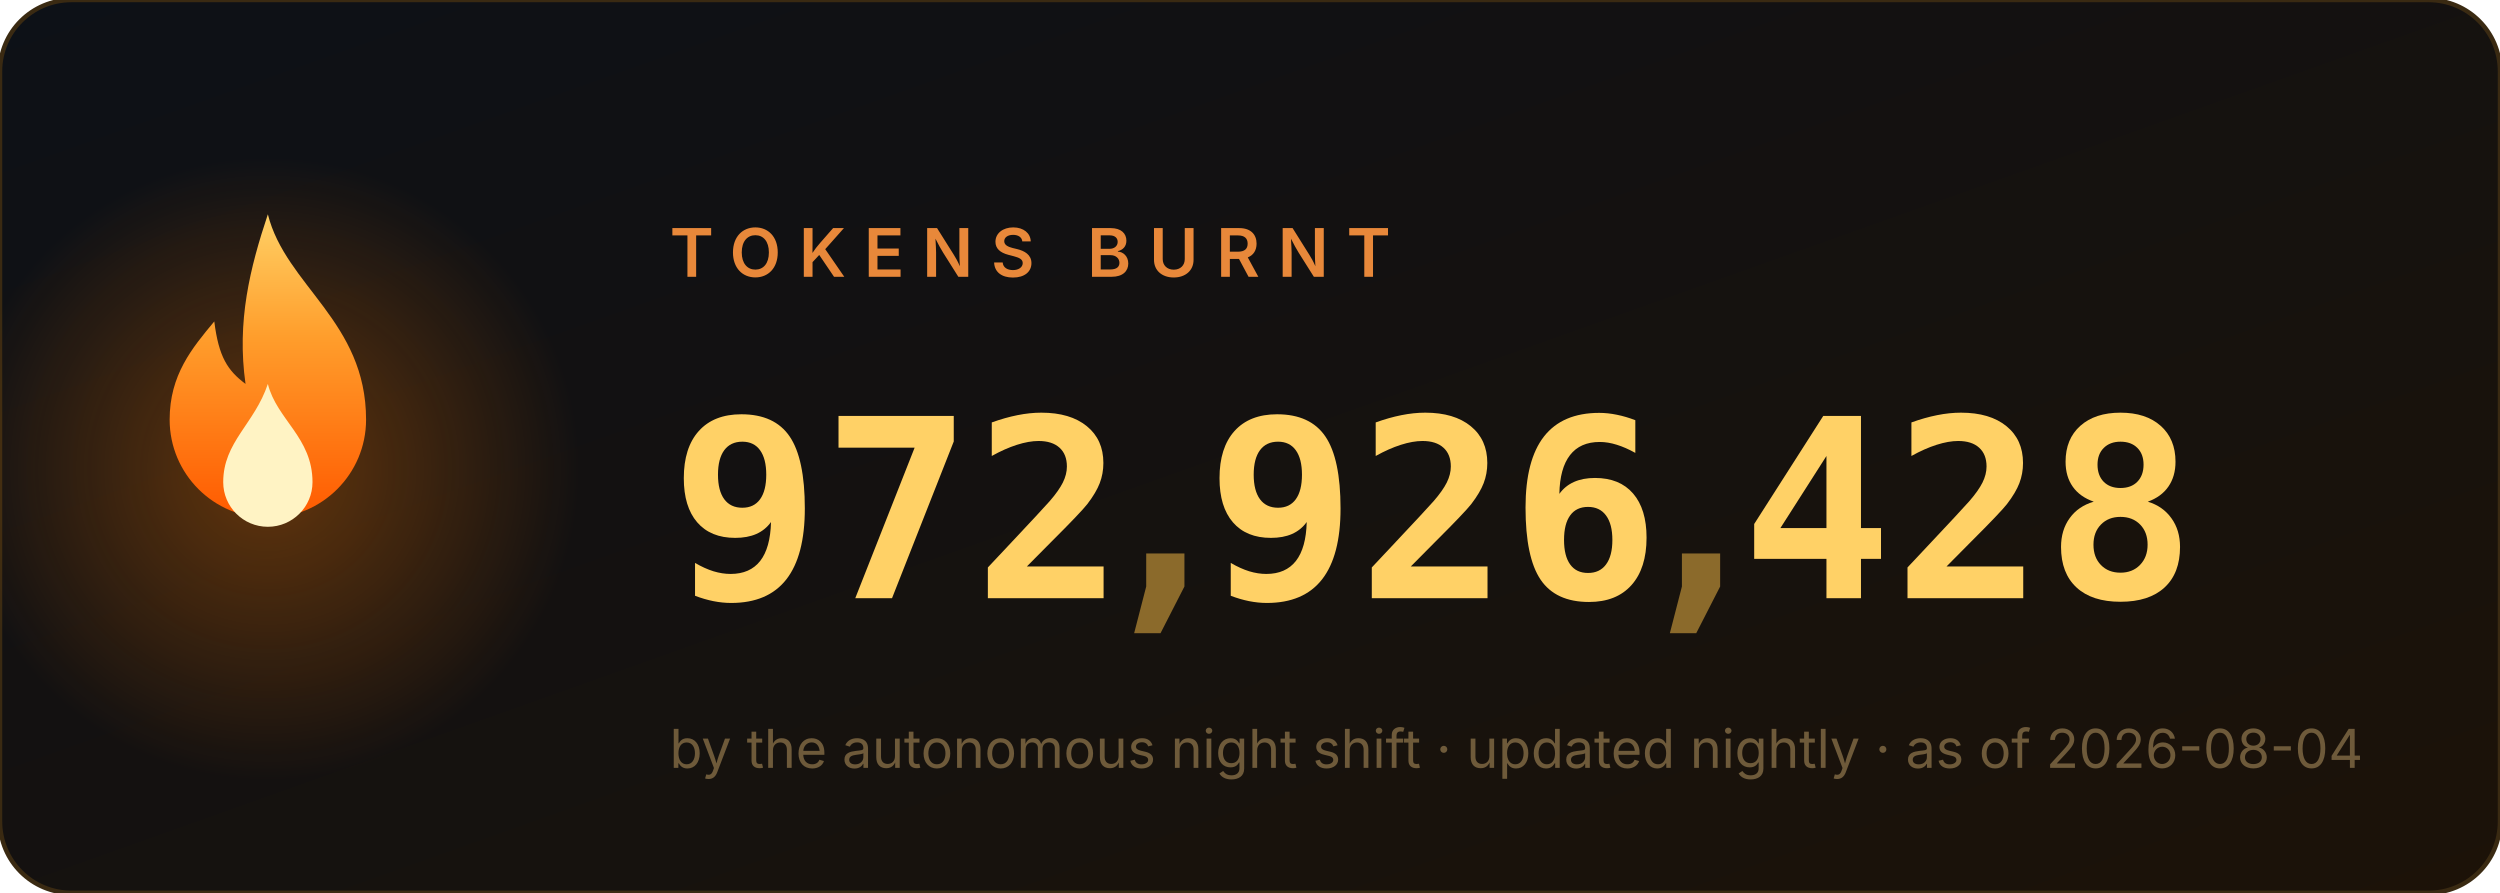
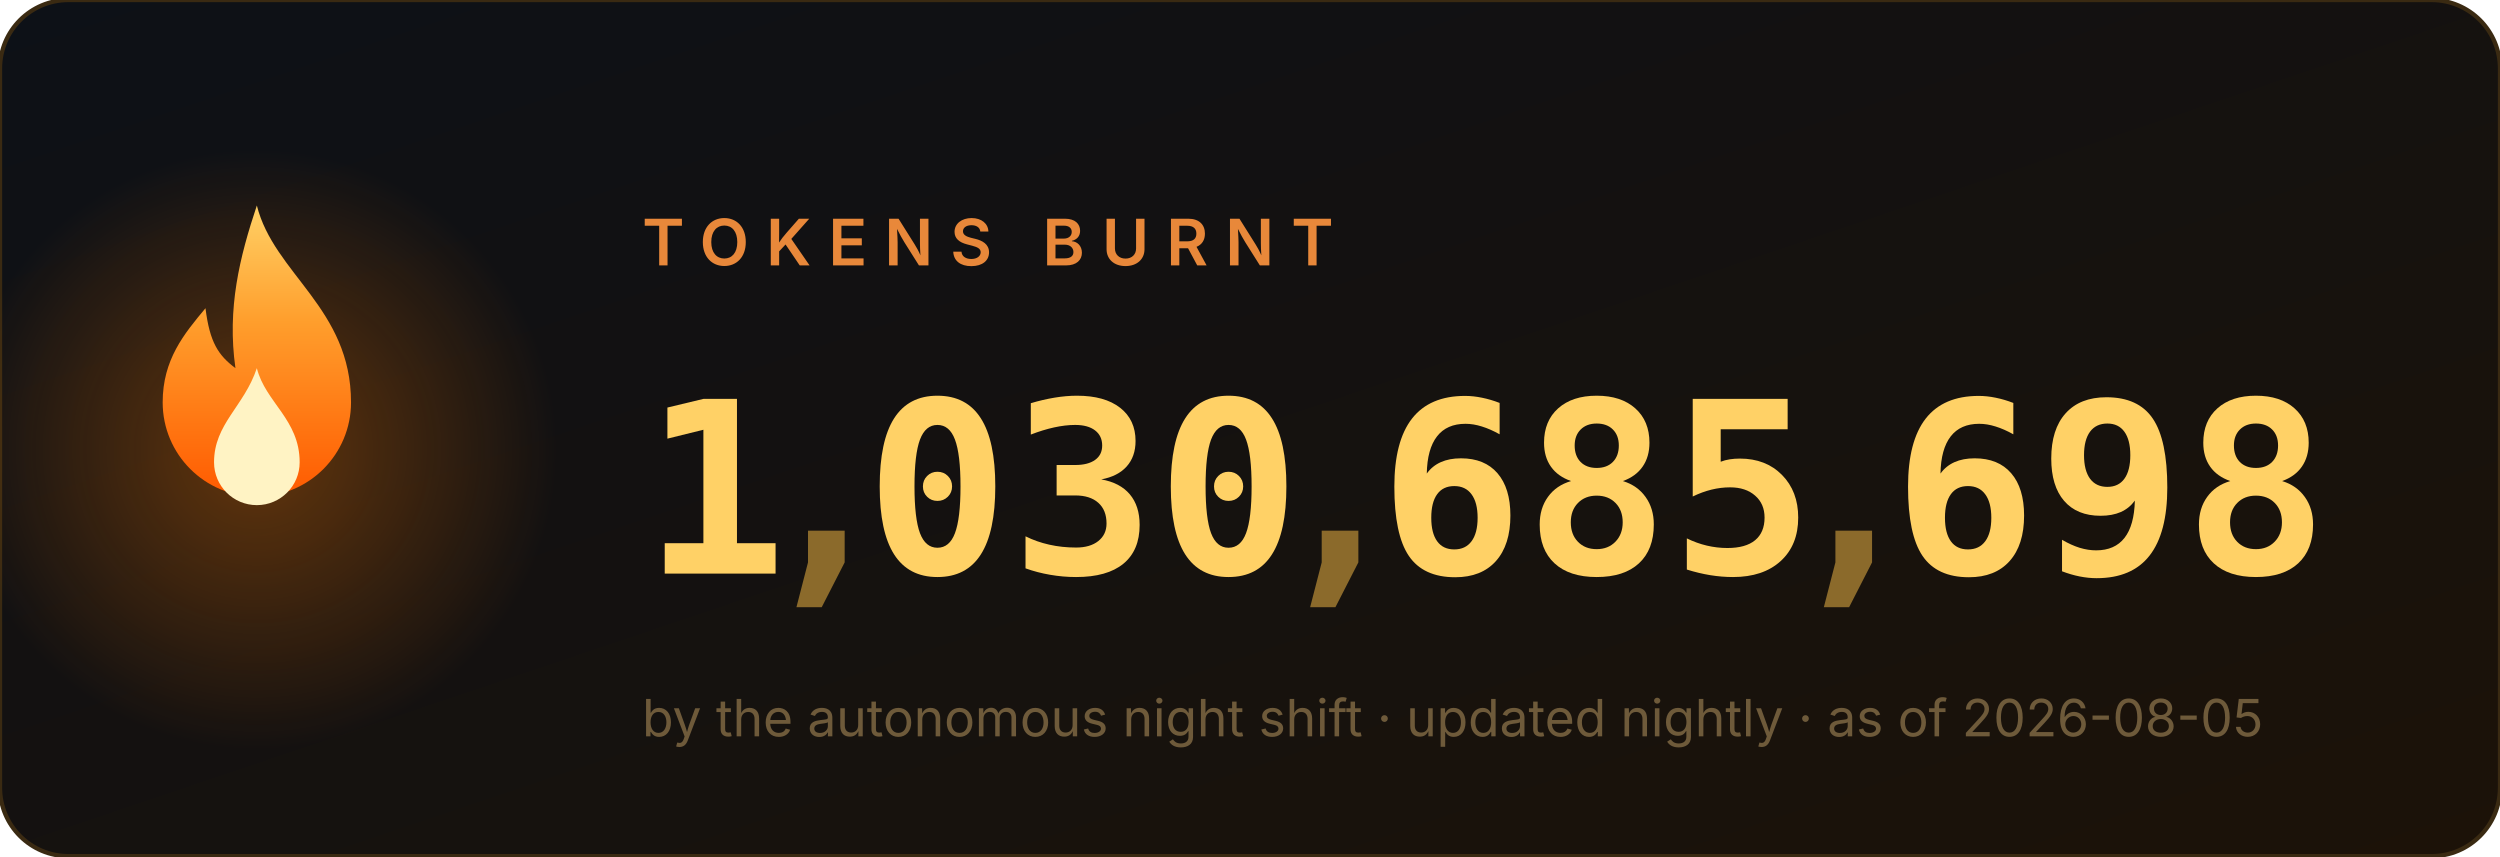
- <svg xmlns="http://www.w3.org/2000/svg" width="560" height="200" viewBox="0 0 560 200" role="img" aria-label="972,926,428 tokens burnt">
+ <svg xmlns="http://www.w3.org/2000/svg" width="584" height="200" viewBox="0 0 584 200" role="img" aria-label="1,030,685,698 tokens burnt">
  <style>
.num{font:700 56px ui-monospace,'Cascadia Code',Menlo,Consolas,monospace;fill:#ffd166}
.comma{fill:#8b6a2b}
.label{font:600 15px -apple-system,'Segoe UI',sans-serif;fill:#e8883a;letter-spacing:4px}
.sub{font:400 12px -apple-system,'Segoe UI',sans-serif;fill:#6e5a3a}
</style>
  <defs>
    <linearGradient id="bg" x1="0" y1="0" x2="1" y2="1">
      <stop offset="0" stop-color="#0d1117" />
      <stop offset="1" stop-color="#1c1208" />
    </linearGradient>
    <linearGradient id="fg" x1="0" y1="1" x2="0" y2="0">
      <stop offset="0" stop-color="#ff5a00" />
      <stop offset=".6" stop-color="#ff9e2c" />
      <stop offset="1" stop-color="#ffd166" />
    </linearGradient>
    <radialGradient id="halo">
      <stop offset="0" stop-color="#ff7b00" />
      <stop offset="1" stop-color="#ff7b00" stop-opacity="0" />
    </radialGradient>
  </defs>
-   <rect width="560" height="200" rx="16" fill="url(#bg)" stroke="#3a2a12" />
+   <rect width="584" height="200" rx="16" fill="url(#bg)" stroke="#3a2a12" />
  <circle cx="60" cy="105" r="70" fill="url(#halo)" opacity=".35">
    <animate attributeName="opacity" values=".25;.55;.25" dur="2.2s" repeatCount="indefinite" />
  </circle>
  <g transform="translate(60,128)">
    <g>
      <animateTransform attributeName="transform" type="scale" values="1 1;.95 1.1;1 1" dur="1.6s" repeatCount="indefinite" additive="sum" calcMode="spline" keySplines=".4 0 .6 1;.4 0 .6 1" />
      <path d="M0 -80c4 16 22 24 22 46a22 22 0 1 1-44 0c0-10 5-16 10-22 1 8 3 11 7 14-2-14 1-26 5-38z" fill="url(#fg)" />
      <path d="M0 -42c2 8 10 12 10 22a10 10 0 1 1-20 0c0-9 7-13 10-22z" fill="#fff3c4">
        <animateTransform attributeName="transform" type="scale" values="1 1;1.06 .92;1 1" dur="1.1s" repeatCount="indefinite" additive="sum" calcMode="spline" keySplines=".4 0 .6 1;.4 0 .6 1" />
      </path>
    </g>
  </g>
  <text x="150" y="62" class="label">TOKENS BURNT</text>
  <svg x="150" y="84" width="34" height="64" viewBox="0 0 34 64">
+     <g transform="translate(0,-64)">
+       <g>
+         <animateTransform attributeName="transform" type="translate" values="0 64;0 64;0 0" keyTimes="0;0.000;1" dur="0.97s" begin="0s" fill="freeze" additive="sum" calcMode="spline" keySplines="0 0 1 1;.2 .7 .3 1" />
+         <text x="17" y="50" class="num" text-anchor="middle">0</text>
+         <text x="17" y="114" class="num" text-anchor="middle">1</text>
+         <text x="17" y="178" class="num" text-anchor="middle">2</text>
+         <text x="17" y="242" class="num" text-anchor="middle">3</text>
+         <text x="17" y="306" class="num" text-anchor="middle">4</text>
+         <text x="17" y="370" class="num" text-anchor="middle">5</text>
+         <text x="17" y="434" class="num" text-anchor="middle">6</text>
+         <text x="17" y="498" class="num" text-anchor="middle">7</text>
+         <text x="17" y="562" class="num" text-anchor="middle">8</text>
+         <text x="17" y="626" class="num" text-anchor="middle">9</text>
+       </g>
+     </g>
+   </svg>
+   <text x="193" y="134" class="num comma" text-anchor="middle">,</text>
+   <svg x="202" y="84" width="34" height="64" viewBox="0 0 34 64">
+     <g transform="translate(0,0)">
+       <g>
+         <animateTransform attributeName="transform" type="translate" values="0 0;0 0;0 0" keyTimes="0;0.211;1" dur="1.14s" begin="0s" fill="freeze" additive="sum" calcMode="spline" keySplines="0 0 1 1;.2 .7 .3 1" />
+         <text x="17" y="50" class="num" text-anchor="middle">0</text>
+         <text x="17" y="114" class="num" text-anchor="middle">1</text>
+         <text x="17" y="178" class="num" text-anchor="middle">2</text>
+         <text x="17" y="242" class="num" text-anchor="middle">3</text>
+         <text x="17" y="306" class="num" text-anchor="middle">4</text>
+         <text x="17" y="370" class="num" text-anchor="middle">5</text>
+         <text x="17" y="434" class="num" text-anchor="middle">6</text>
+         <text x="17" y="498" class="num" text-anchor="middle">7</text>
+         <text x="17" y="562" class="num" text-anchor="middle">8</text>
+         <text x="17" y="626" class="num" text-anchor="middle">9</text>
+       </g>
+     </g>
+   </svg>
+   <svg x="236" y="84" width="34" height="64" viewBox="0 0 34 64">
+     <g transform="translate(0,-192)">
+       <g>
+         <animateTransform attributeName="transform" type="translate" values="0 192;0 192;0 0" keyTimes="0;0.245;1" dur="1.47s" begin="0s" fill="freeze" additive="sum" calcMode="spline" keySplines="0 0 1 1;.2 .7 .3 1" />
+         <text x="17" y="50" class="num" text-anchor="middle">0</text>
+         <text x="17" y="114" class="num" text-anchor="middle">1</text>
+         <text x="17" y="178" class="num" text-anchor="middle">2</text>
+         <text x="17" y="242" class="num" text-anchor="middle">3</text>
+         <text x="17" y="306" class="num" text-anchor="middle">4</text>
+         <text x="17" y="370" class="num" text-anchor="middle">5</text>
+         <text x="17" y="434" class="num" text-anchor="middle">6</text>
+         <text x="17" y="498" class="num" text-anchor="middle">7</text>
+         <text x="17" y="562" class="num" text-anchor="middle">8</text>
+         <text x="17" y="626" class="num" text-anchor="middle">9</text>
+       </g>
+     </g>
+   </svg>
+   <svg x="270" y="84" width="34" height="64" viewBox="0 0 34 64">
+     <g transform="translate(0,0)">
+       <g>
+         <animateTransform attributeName="transform" type="translate" values="0 0;0 0;0 0" keyTimes="0;0.348;1" dur="1.38s" begin="0s" fill="freeze" additive="sum" calcMode="spline" keySplines="0 0 1 1;.2 .7 .3 1" />
+         <text x="17" y="50" class="num" text-anchor="middle">0</text>
+         <text x="17" y="114" class="num" text-anchor="middle">1</text>
+         <text x="17" y="178" class="num" text-anchor="middle">2</text>
+         <text x="17" y="242" class="num" text-anchor="middle">3</text>
+         <text x="17" y="306" class="num" text-anchor="middle">4</text>
+         <text x="17" y="370" class="num" text-anchor="middle">5</text>
+         <text x="17" y="434" class="num" text-anchor="middle">6</text>
+         <text x="17" y="498" class="num" text-anchor="middle">7</text>
+         <text x="17" y="562" class="num" text-anchor="middle">8</text>
+         <text x="17" y="626" class="num" text-anchor="middle">9</text>
+       </g>
+     </g>
+   </svg>
+   <text x="313" y="134" class="num comma" text-anchor="middle">,</text>
+   <svg x="322" y="84" width="34" height="64" viewBox="0 0 34 64">
+     <g transform="translate(0,-384)">
+       <g>
+         <animateTransform attributeName="transform" type="translate" values="0 384;0 384;0 0" keyTimes="0;0.353;1" dur="2.04s" begin="0s" fill="freeze" additive="sum" calcMode="spline" keySplines="0 0 1 1;.2 .7 .3 1" />
+         <text x="17" y="50" class="num" text-anchor="middle">0</text>
+         <text x="17" y="114" class="num" text-anchor="middle">1</text>
+         <text x="17" y="178" class="num" text-anchor="middle">2</text>
+         <text x="17" y="242" class="num" text-anchor="middle">3</text>
+         <text x="17" y="306" class="num" text-anchor="middle">4</text>
+         <text x="17" y="370" class="num" text-anchor="middle">5</text>
+         <text x="17" y="434" class="num" text-anchor="middle">6</text>
+         <text x="17" y="498" class="num" text-anchor="middle">7</text>
+         <text x="17" y="562" class="num" text-anchor="middle">8</text>
+         <text x="17" y="626" class="num" text-anchor="middle">9</text>
+       </g>
+     </g>
+   </svg>
+   <svg x="356" y="84" width="34" height="64" viewBox="0 0 34 64">
+     <g transform="translate(0,-512)">
+       <g>
+         <animateTransform attributeName="transform" type="translate" values="0 512;0 512;0 0" keyTimes="0;0.365;1" dur="2.30s" begin="0s" fill="freeze" additive="sum" calcMode="spline" keySplines="0 0 1 1;.2 .7 .3 1" />
+         <text x="17" y="50" class="num" text-anchor="middle">0</text>
+         <text x="17" y="114" class="num" text-anchor="middle">1</text>
+         <text x="17" y="178" class="num" text-anchor="middle">2</text>
+         <text x="17" y="242" class="num" text-anchor="middle">3</text>
+         <text x="17" y="306" class="num" text-anchor="middle">4</text>
+         <text x="17" y="370" class="num" text-anchor="middle">5</text>
+         <text x="17" y="434" class="num" text-anchor="middle">6</text>
+         <text x="17" y="498" class="num" text-anchor="middle">7</text>
+         <text x="17" y="562" class="num" text-anchor="middle">8</text>
+         <text x="17" y="626" class="num" text-anchor="middle">9</text>
+       </g>
+     </g>
+   </svg>
+   <svg x="390" y="84" width="34" height="64" viewBox="0 0 34 64">
+     <g transform="translate(0,-320)">
+       <g>
+         <animateTransform attributeName="transform" type="translate" values="0 320;0 320;0 0" keyTimes="0;0.434;1" dur="2.21s" begin="0s" fill="freeze" additive="sum" calcMode="spline" keySplines="0 0 1 1;.2 .7 .3 1" />
+         <text x="17" y="50" class="num" text-anchor="middle">0</text>
+         <text x="17" y="114" class="num" text-anchor="middle">1</text>
+         <text x="17" y="178" class="num" text-anchor="middle">2</text>
+         <text x="17" y="242" class="num" text-anchor="middle">3</text>
+         <text x="17" y="306" class="num" text-anchor="middle">4</text>
+         <text x="17" y="370" class="num" text-anchor="middle">5</text>
+         <text x="17" y="434" class="num" text-anchor="middle">6</text>
+         <text x="17" y="498" class="num" text-anchor="middle">7</text>
+         <text x="17" y="562" class="num" text-anchor="middle">8</text>
+         <text x="17" y="626" class="num" text-anchor="middle">9</text>
+       </g>
+     </g>
+   </svg>
+   <text x="433" y="134" class="num comma" text-anchor="middle">,</text>
+   <svg x="442" y="84" width="34" height="64" viewBox="0 0 34 64">
+     <g transform="translate(0,-384)">
+       <g>
+         <animateTransform attributeName="transform" type="translate" values="0 384;0 384;0 0" keyTimes="0;0.476;1" dur="2.52s" begin="0s" fill="freeze" additive="sum" calcMode="spline" keySplines="0 0 1 1;.2 .7 .3 1" />
+         <text x="17" y="50" class="num" text-anchor="middle">0</text>
+         <text x="17" y="114" class="num" text-anchor="middle">1</text>
+         <text x="17" y="178" class="num" text-anchor="middle">2</text>
+         <text x="17" y="242" class="num" text-anchor="middle">3</text>
+         <text x="17" y="306" class="num" text-anchor="middle">4</text>
+         <text x="17" y="370" class="num" text-anchor="middle">5</text>
+         <text x="17" y="434" class="num" text-anchor="middle">6</text>
+         <text x="17" y="498" class="num" text-anchor="middle">7</text>
+         <text x="17" y="562" class="num" text-anchor="middle">8</text>
+         <text x="17" y="626" class="num" text-anchor="middle">9</text>
+       </g>
+     </g>
+   </svg>
+   <svg x="476" y="84" width="34" height="64" viewBox="0 0 34 64">
    <g transform="translate(0,-576)">
      <g>
-         <animateTransform attributeName="transform" type="translate" values="0 576;0 576;0 0" keyTimes="0;0.000;1" dur="1.53s" begin="0s" fill="freeze" additive="sum" calcMode="spline" keySplines="0 0 1 1;.2 .7 .3 1" />
-         <text x="17" y="50" class="num" text-anchor="middle">0</text>
-         <text x="17" y="114" class="num" text-anchor="middle">1</text>
-         <text x="17" y="178" class="num" text-anchor="middle">2</text>
-         <text x="17" y="242" class="num" text-anchor="middle">3</text>
-         <text x="17" y="306" class="num" text-anchor="middle">4</text>
-         <text x="17" y="370" class="num" text-anchor="middle">5</text>
-         <text x="17" y="434" class="num" text-anchor="middle">6</text>
-         <text x="17" y="498" class="num" text-anchor="middle">7</text>
-         <text x="17" y="562" class="num" text-anchor="middle">8</text>
-         <text x="17" y="626" class="num" text-anchor="middle">9</text>
-       </g>
-     </g>
-   </svg>
-   <svg x="184" y="84" width="34" height="64" viewBox="0 0 34 64">
-     <g transform="translate(0,-448)">
-       <g>
-         <animateTransform attributeName="transform" type="translate" values="0 448;0 448;0 0" keyTimes="0;0.079;1" dur="1.51s" begin="0s" fill="freeze" additive="sum" calcMode="spline" keySplines="0 0 1 1;.2 .7 .3 1" />
-         <text x="17" y="50" class="num" text-anchor="middle">0</text>
-         <text x="17" y="114" class="num" text-anchor="middle">1</text>
-         <text x="17" y="178" class="num" text-anchor="middle">2</text>
-         <text x="17" y="242" class="num" text-anchor="middle">3</text>
-         <text x="17" y="306" class="num" text-anchor="middle">4</text>
-         <text x="17" y="370" class="num" text-anchor="middle">5</text>
-         <text x="17" y="434" class="num" text-anchor="middle">6</text>
-         <text x="17" y="498" class="num" text-anchor="middle">7</text>
-         <text x="17" y="562" class="num" text-anchor="middle">8</text>
-         <text x="17" y="626" class="num" text-anchor="middle">9</text>
-       </g>
-     </g>
-   </svg>
-   <svg x="218" y="84" width="34" height="64" viewBox="0 0 34 64">
-     <g transform="translate(0,-128)">
-       <g>
-         <animateTransform attributeName="transform" type="translate" values="0 128;0 128;0 0" keyTimes="0;0.187;1" dur="1.28s" begin="0s" fill="freeze" additive="sum" calcMode="spline" keySplines="0 0 1 1;.2 .7 .3 1" />
-         <text x="17" y="50" class="num" text-anchor="middle">0</text>
-         <text x="17" y="114" class="num" text-anchor="middle">1</text>
-         <text x="17" y="178" class="num" text-anchor="middle">2</text>
-         <text x="17" y="242" class="num" text-anchor="middle">3</text>
-         <text x="17" y="306" class="num" text-anchor="middle">4</text>
-         <text x="17" y="370" class="num" text-anchor="middle">5</text>
-         <text x="17" y="434" class="num" text-anchor="middle">6</text>
-         <text x="17" y="498" class="num" text-anchor="middle">7</text>
-         <text x="17" y="562" class="num" text-anchor="middle">8</text>
-         <text x="17" y="626" class="num" text-anchor="middle">9</text>
-       </g>
-     </g>
-   </svg>
-   <text x="261" y="134" class="num comma" text-anchor="middle">,</text>
-   <svg x="270" y="84" width="34" height="64" viewBox="0 0 34 64">
-     <g transform="translate(0,-576)">
-       <g>
-         <animateTransform attributeName="transform" type="translate" values="0 576;0 576;0 0" keyTimes="0;0.239;1" dur="2.01s" begin="0s" fill="freeze" additive="sum" calcMode="spline" keySplines="0 0 1 1;.2 .7 .3 1" />
-         <text x="17" y="50" class="num" text-anchor="middle">0</text>
-         <text x="17" y="114" class="num" text-anchor="middle">1</text>
-         <text x="17" y="178" class="num" text-anchor="middle">2</text>
-         <text x="17" y="242" class="num" text-anchor="middle">3</text>
-         <text x="17" y="306" class="num" text-anchor="middle">4</text>
-         <text x="17" y="370" class="num" text-anchor="middle">5</text>
-         <text x="17" y="434" class="num" text-anchor="middle">6</text>
-         <text x="17" y="498" class="num" text-anchor="middle">7</text>
-         <text x="17" y="562" class="num" text-anchor="middle">8</text>
-         <text x="17" y="626" class="num" text-anchor="middle">9</text>
-       </g>
-     </g>
-   </svg>
-   <svg x="304" y="84" width="34" height="64" viewBox="0 0 34 64">
-     <g transform="translate(0,-128)">
-       <g>
-         <animateTransform attributeName="transform" type="translate" values="0 128;0 128;0 0" keyTimes="0;0.366;1" dur="1.64s" begin="0s" fill="freeze" additive="sum" calcMode="spline" keySplines="0 0 1 1;.2 .7 .3 1" />
-         <text x="17" y="50" class="num" text-anchor="middle">0</text>
-         <text x="17" y="114" class="num" text-anchor="middle">1</text>
-         <text x="17" y="178" class="num" text-anchor="middle">2</text>
-         <text x="17" y="242" class="num" text-anchor="middle">3</text>
-         <text x="17" y="306" class="num" text-anchor="middle">4</text>
-         <text x="17" y="370" class="num" text-anchor="middle">5</text>
-         <text x="17" y="434" class="num" text-anchor="middle">6</text>
-         <text x="17" y="498" class="num" text-anchor="middle">7</text>
-         <text x="17" y="562" class="num" text-anchor="middle">8</text>
-         <text x="17" y="626" class="num" text-anchor="middle">9</text>
-       </g>
-     </g>
-   </svg>
-   <svg x="338" y="84" width="34" height="64" viewBox="0 0 34 64">
-     <g transform="translate(0,-384)">
-       <g>
-         <animateTransform attributeName="transform" type="translate" values="0 384;0 384;0 0" keyTimes="0;0.353;1" dur="2.04s" begin="0s" fill="freeze" additive="sum" calcMode="spline" keySplines="0 0 1 1;.2 .7 .3 1" />
-         <text x="17" y="50" class="num" text-anchor="middle">0</text>
-         <text x="17" y="114" class="num" text-anchor="middle">1</text>
-         <text x="17" y="178" class="num" text-anchor="middle">2</text>
-         <text x="17" y="242" class="num" text-anchor="middle">3</text>
-         <text x="17" y="306" class="num" text-anchor="middle">4</text>
-         <text x="17" y="370" class="num" text-anchor="middle">5</text>
-         <text x="17" y="434" class="num" text-anchor="middle">6</text>
-         <text x="17" y="498" class="num" text-anchor="middle">7</text>
-         <text x="17" y="562" class="num" text-anchor="middle">8</text>
-         <text x="17" y="626" class="num" text-anchor="middle">9</text>
-       </g>
-     </g>
-   </svg>
-   <text x="381" y="134" class="num comma" text-anchor="middle">,</text>
-   <svg x="390" y="84" width="34" height="64" viewBox="0 0 34 64">
-     <g transform="translate(0,-256)">
-       <g>
-         <animateTransform attributeName="transform" type="translate" values="0 256;0 256;0 0" keyTimes="0;0.449;1" dur="2.14s" begin="0s" fill="freeze" additive="sum" calcMode="spline" keySplines="0 0 1 1;.2 .7 .3 1" />
-         <text x="17" y="50" class="num" text-anchor="middle">0</text>
-         <text x="17" y="114" class="num" text-anchor="middle">1</text>
-         <text x="17" y="178" class="num" text-anchor="middle">2</text>
-         <text x="17" y="242" class="num" text-anchor="middle">3</text>
-         <text x="17" y="306" class="num" text-anchor="middle">4</text>
-         <text x="17" y="370" class="num" text-anchor="middle">5</text>
-         <text x="17" y="434" class="num" text-anchor="middle">6</text>
-         <text x="17" y="498" class="num" text-anchor="middle">7</text>
-         <text x="17" y="562" class="num" text-anchor="middle">8</text>
-         <text x="17" y="626" class="num" text-anchor="middle">9</text>
-       </g>
-     </g>
-   </svg>
-   <svg x="424" y="84" width="34" height="64" viewBox="0 0 34 64">
-     <g transform="translate(0,-128)">
-       <g>
-         <animateTransform attributeName="transform" type="translate" values="0 128;0 128;0 0" keyTimes="0;0.509;1" dur="2.12s" begin="0s" fill="freeze" additive="sum" calcMode="spline" keySplines="0 0 1 1;.2 .7 .3 1" />
-         <text x="17" y="50" class="num" text-anchor="middle">0</text>
-         <text x="17" y="114" class="num" text-anchor="middle">1</text>
-         <text x="17" y="178" class="num" text-anchor="middle">2</text>
-         <text x="17" y="242" class="num" text-anchor="middle">3</text>
-         <text x="17" y="306" class="num" text-anchor="middle">4</text>
-         <text x="17" y="370" class="num" text-anchor="middle">5</text>
-         <text x="17" y="434" class="num" text-anchor="middle">6</text>
-         <text x="17" y="498" class="num" text-anchor="middle">7</text>
-         <text x="17" y="562" class="num" text-anchor="middle">8</text>
-         <text x="17" y="626" class="num" text-anchor="middle">9</text>
-       </g>
-     </g>
-   </svg>
-   <svg x="458" y="84" width="34" height="64" viewBox="0 0 34 64">
+         <animateTransform attributeName="transform" type="translate" values="0 576;0 576;0 0" keyTimes="0;0.463;1" dur="2.85s" begin="0s" fill="freeze" additive="sum" calcMode="spline" keySplines="0 0 1 1;.2 .7 .3 1" />
+         <text x="17" y="50" class="num" text-anchor="middle">0</text>
+         <text x="17" y="114" class="num" text-anchor="middle">1</text>
+         <text x="17" y="178" class="num" text-anchor="middle">2</text>
+         <text x="17" y="242" class="num" text-anchor="middle">3</text>
+         <text x="17" y="306" class="num" text-anchor="middle">4</text>
+         <text x="17" y="370" class="num" text-anchor="middle">5</text>
+         <text x="17" y="434" class="num" text-anchor="middle">6</text>
+         <text x="17" y="498" class="num" text-anchor="middle">7</text>
+         <text x="17" y="562" class="num" text-anchor="middle">8</text>
+         <text x="17" y="626" class="num" text-anchor="middle">9</text>
+       </g>
+     </g>
+   </svg>
+   <svg x="510" y="84" width="34" height="64" viewBox="0 0 34 64">
    <g transform="translate(0,-512)">
      <g>
-         <animateTransform attributeName="transform" type="translate" values="0 512;0 512;0 0" keyTimes="0;0.451;1" dur="2.66s" begin="0s" fill="freeze" additive="sum" calcMode="spline" keySplines="0 0 1 1;.2 .7 .3 1" />
-         <text x="17" y="50" class="num" text-anchor="middle">0</text>
-         <text x="17" y="114" class="num" text-anchor="middle">1</text>
-         <text x="17" y="178" class="num" text-anchor="middle">2</text>
-         <text x="17" y="242" class="num" text-anchor="middle">3</text>
-         <text x="17" y="306" class="num" text-anchor="middle">4</text>
-         <text x="17" y="370" class="num" text-anchor="middle">5</text>
-         <text x="17" y="434" class="num" text-anchor="middle">6</text>
-         <text x="17" y="498" class="num" text-anchor="middle">7</text>
-         <text x="17" y="562" class="num" text-anchor="middle">8</text>
-         <text x="17" y="626" class="num" text-anchor="middle">9</text>
-       </g>
-     </g>
-   </svg>
-   <text x="150" y="172" class="sub">by the autonomous night shift · updated nightly · as of 2026-08-04</text>
+         <animateTransform attributeName="transform" type="translate" values="0 512;0 512;0 0" keyTimes="0;0.497;1" dur="2.90s" begin="0s" fill="freeze" additive="sum" calcMode="spline" keySplines="0 0 1 1;.2 .7 .3 1" />
+         <text x="17" y="50" class="num" text-anchor="middle">0</text>
+         <text x="17" y="114" class="num" text-anchor="middle">1</text>
+         <text x="17" y="178" class="num" text-anchor="middle">2</text>
+         <text x="17" y="242" class="num" text-anchor="middle">3</text>
+         <text x="17" y="306" class="num" text-anchor="middle">4</text>
+         <text x="17" y="370" class="num" text-anchor="middle">5</text>
+         <text x="17" y="434" class="num" text-anchor="middle">6</text>
+         <text x="17" y="498" class="num" text-anchor="middle">7</text>
+         <text x="17" y="562" class="num" text-anchor="middle">8</text>
+         <text x="17" y="626" class="num" text-anchor="middle">9</text>
+       </g>
+     </g>
+   </svg>
+   <text x="150" y="172" class="sub">by the autonomous night shift · updated nightly · as of 2026-08-05</text>
</svg>
